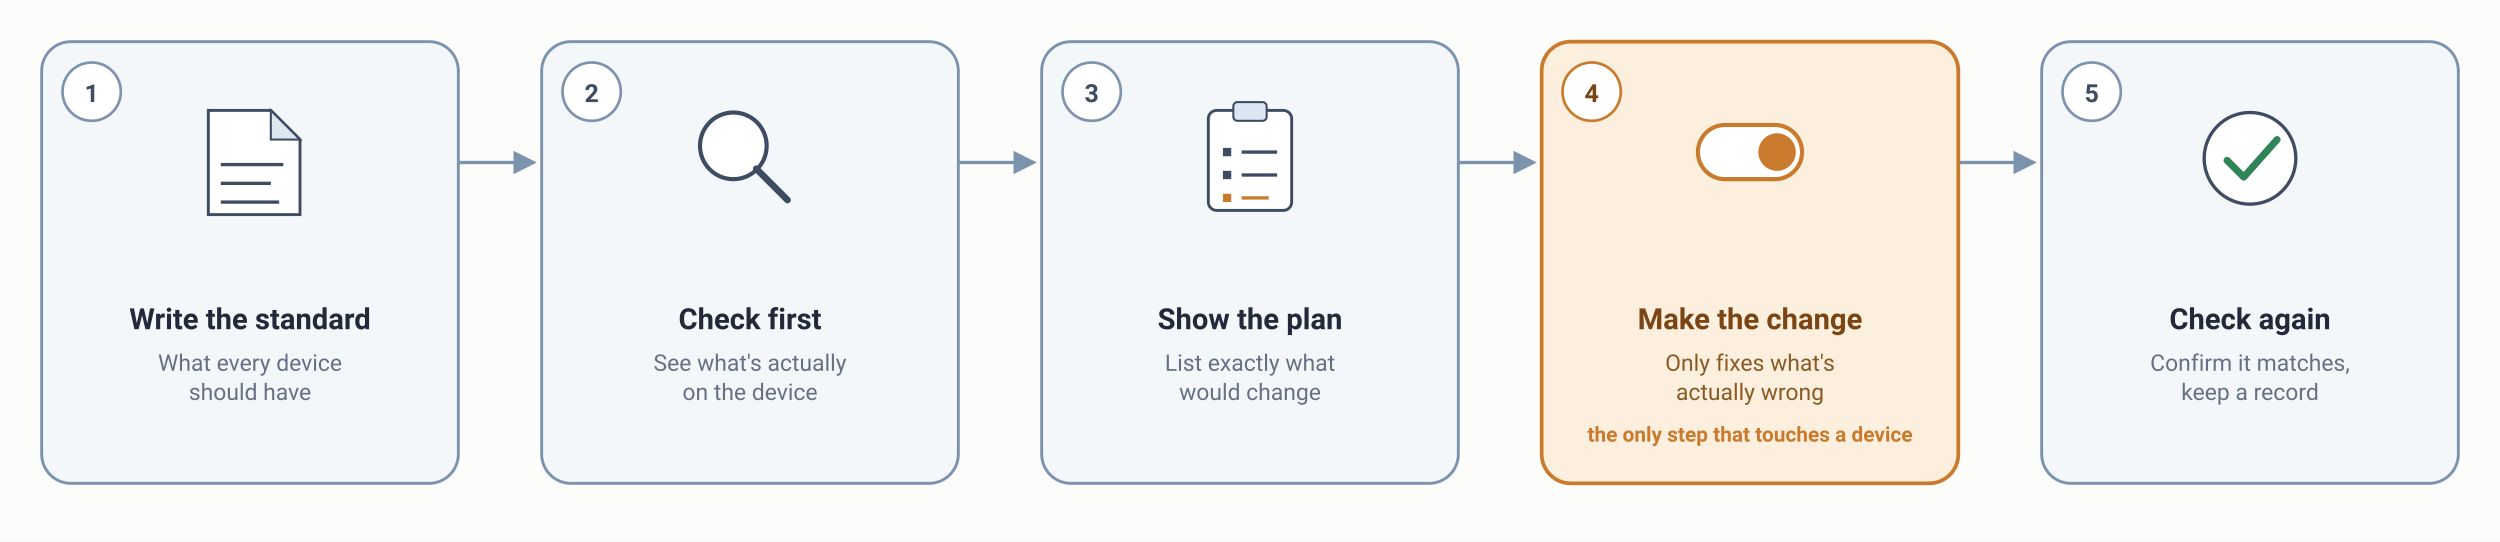
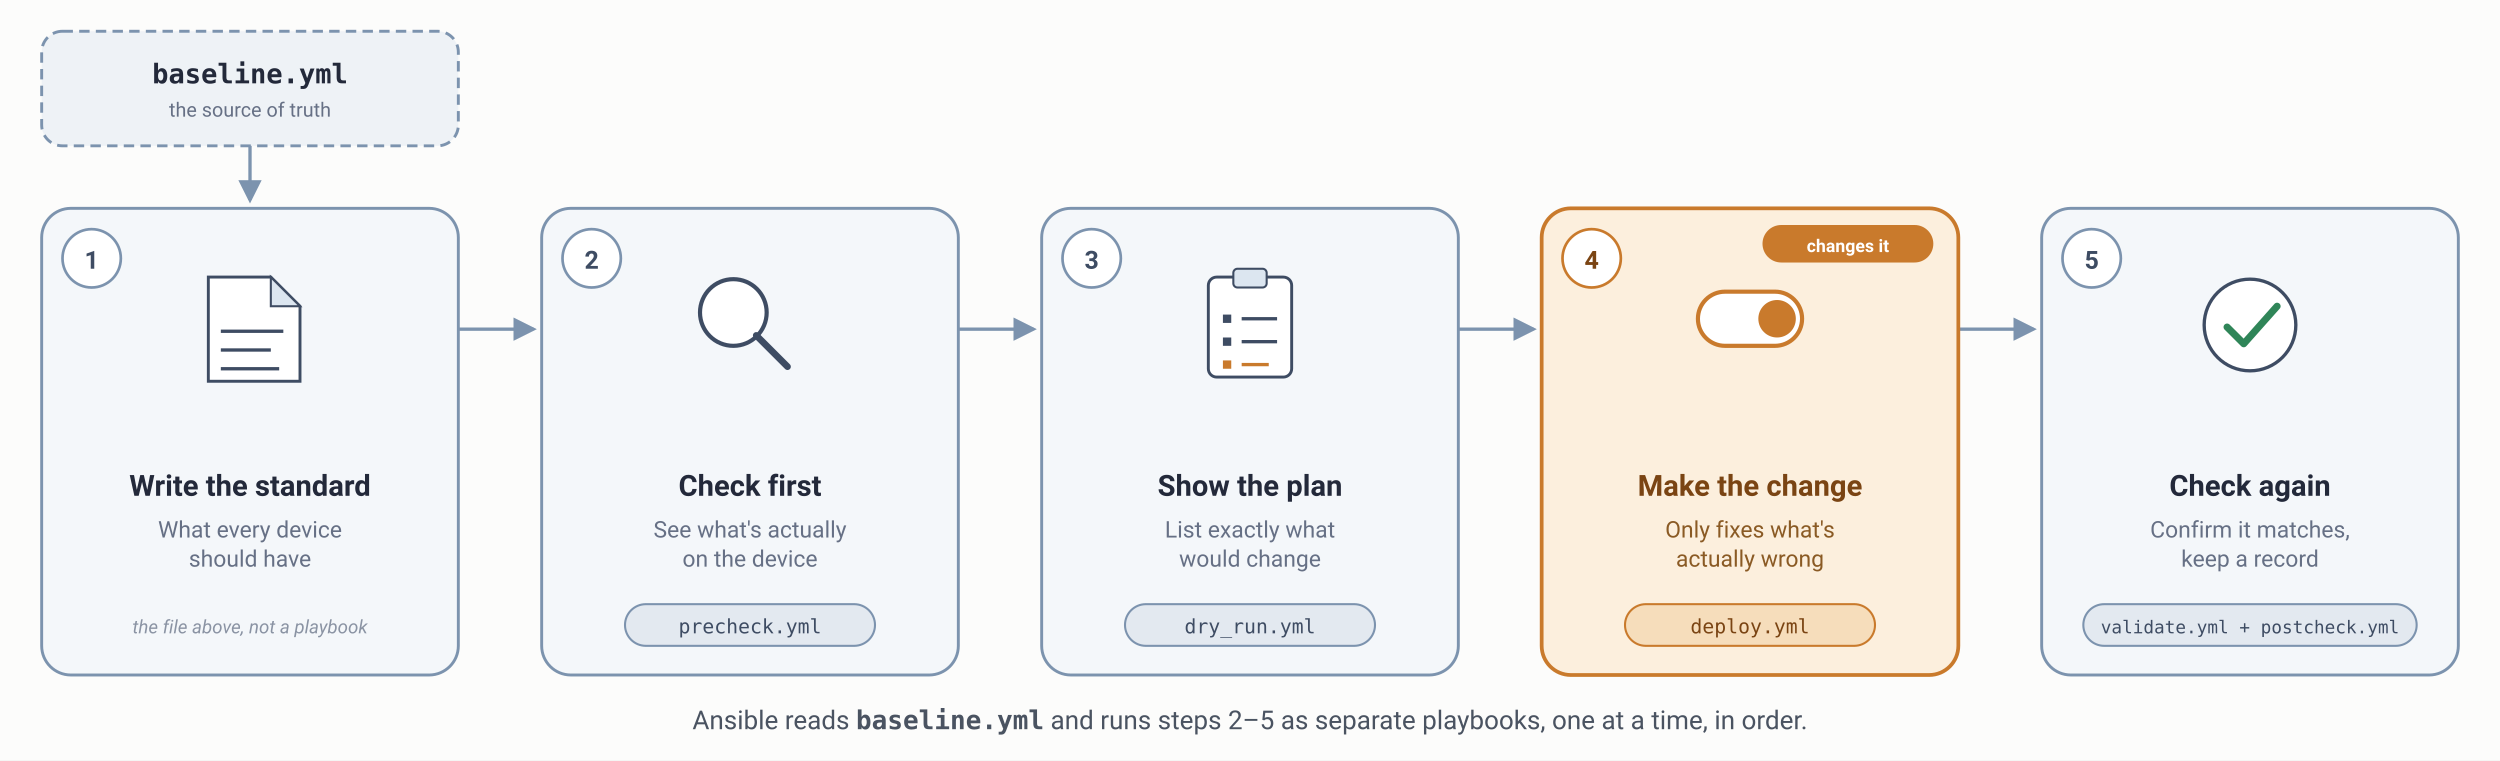
- <svg xmlns="http://www.w3.org/2000/svg" viewBox="0 0 1200 260" font-family="system-ui, -apple-system, Segoe UI, Roboto, sans-serif" role="img" aria-label="Five steps, in order: write the standard once, check what's actually on the device, show the plan for what would change, make only the change that's needed, then check again and keep a record. Only step 4 changes anything on the device.">
-   <rect x="0" y="0" width="1200" height="260" fill="#FCFCFB" />
+ <svg xmlns="http://www.w3.org/2000/svg" viewBox="0 0 1200 365" font-family="system-ui, -apple-system, Segoe UI, Roboto, sans-serif" role="img" aria-label="baseline.yml is the source of truth. Ansible reads it and runs five steps in order, each its own playbook except step 1: write the standard (the baseline.yml file itself), check first (precheck.yml), show the plan (dry_run.yml), make the change (deploy.yml, the only step that touches a device), and check again (validate.yml then postcheck.yml).">
+   <rect x="0" y="0" width="1200" height="365" fill="#FCFCFB" />
  <defs>
    <marker id="howArrow" viewBox="0 0 10 10" refX="8.5" refY="5" markerWidth="7" markerHeight="7" orient="auto-start-reverse">
      <path d="M0,0 L10,5 L0,10 z" fill="#7C93AE" />
    </marker>
  </defs>
-   <line x1="220" y1="78" x2="256" y2="78" stroke="#7C93AE" stroke-width="1.6" marker-end="url(#howArrow)" />
-   <line x1="460" y1="78" x2="496" y2="78" stroke="#7C93AE" stroke-width="1.6" marker-end="url(#howArrow)" />
-   <line x1="700" y1="78" x2="736" y2="78" stroke="#7C93AE" stroke-width="1.6" marker-end="url(#howArrow)" />
-   <line x1="940" y1="78" x2="976" y2="78" stroke="#7C93AE" stroke-width="1.6" marker-end="url(#howArrow)" />
+   <rect x="20" y="15" width="200" height="55" rx="10" fill="#EEF2F6" stroke="#7C93AE" stroke-width="1.4" stroke-dasharray="5 3" />
+   <text x="120" y="40" text-anchor="middle" font-family="ui-monospace, SFMono-Regular, Menlo, Consolas, monospace" font-size="13" font-weight="700" fill="#23293A">baseline.yml</text>
+   <text x="120" y="56" text-anchor="middle" font-size="9.5" fill="#667085">the source of truth</text>
+   <line x1="120" y1="70" x2="120" y2="96" stroke="#7C93AE" stroke-width="1.6" marker-end="url(#howArrow)" />
+   <line x1="220" y1="158" x2="256" y2="158" stroke="#7C93AE" stroke-width="1.6" marker-end="url(#howArrow)" />
+   <line x1="460" y1="158" x2="496" y2="158" stroke="#7C93AE" stroke-width="1.6" marker-end="url(#howArrow)" />
+   <line x1="700" y1="158" x2="736" y2="158" stroke="#7C93AE" stroke-width="1.6" marker-end="url(#howArrow)" />
+   <line x1="940" y1="158" x2="976" y2="158" stroke="#7C93AE" stroke-width="1.6" marker-end="url(#howArrow)" />
  <g>
-     <rect x="20" y="20" width="200" height="212" rx="14" fill="#F4F7FA" stroke="#7C93AE" stroke-width="1.4" />
-     <circle cx="44" cy="44" r="14" fill="#FFFFFF" stroke="#7C93AE" stroke-width="1.3" />
-     <text x="44" y="49" text-anchor="middle" font-size="12" font-weight="700" fill="#3E4C63">1</text>
-     <path d="M100,53 h30 l14,14 v36 h-44 z" fill="#FFFFFF" stroke="#3E4C63" stroke-width="1.4" />
-     <path d="M130,53 v14 h14 z" fill="#DCE6F0" stroke="#3E4C63" stroke-width="1" />
-     <line x1="106" y1="79" x2="136" y2="79" stroke="#3E4C63" stroke-width="1.6" />
-     <line x1="106" y1="88" x2="130" y2="88" stroke="#3E4C63" stroke-width="1.6" />
-     <line x1="106" y1="97" x2="134" y2="97" stroke="#3E4C63" stroke-width="1.6" />
-     <text x="120" y="158" text-anchor="middle" font-size="14" font-weight="700" fill="#23293A">Write the standard</text>
-     <text x="120" y="178" text-anchor="middle" font-size="11" fill="#667085">What every device</text>
-     <text x="120" y="192" text-anchor="middle" font-size="11" fill="#667085">should have</text>
+     <rect x="20" y="100" width="200" height="224" rx="14" fill="#F4F7FA" stroke="#7C93AE" stroke-width="1.4" />
+     <circle cx="44" cy="124" r="14" fill="#FFFFFF" stroke="#7C93AE" stroke-width="1.3" />
+     <text x="44" y="129" text-anchor="middle" font-size="12" font-weight="700" fill="#3E4C63">1</text>
+     <path d="M100,133 h30 l14,14 v36 h-44 z" fill="#FFFFFF" stroke="#3E4C63" stroke-width="1.4" />
+     <path d="M130,133 v14 h14 z" fill="#DCE6F0" stroke="#3E4C63" stroke-width="1" />
+     <line x1="106" y1="159" x2="136" y2="159" stroke="#3E4C63" stroke-width="1.6" />
+     <line x1="106" y1="168" x2="130" y2="168" stroke="#3E4C63" stroke-width="1.6" />
+     <line x1="106" y1="177" x2="134" y2="177" stroke="#3E4C63" stroke-width="1.6" />
+     <text x="120" y="238" text-anchor="middle" font-size="14" font-weight="700" fill="#23293A">Write the standard</text>
+     <text x="120" y="258" text-anchor="middle" font-size="11" fill="#667085">What every device</text>
+     <text x="120" y="272" text-anchor="middle" font-size="11" fill="#667085">should have</text>
+     <text x="120" y="304" text-anchor="middle" font-size="9" font-style="italic" fill="#8A93A3">the file above, not a playbook</text>
  </g>
  <g>
-     <rect x="260" y="20" width="200" height="212" rx="14" fill="#F4F7FA" stroke="#7C93AE" stroke-width="1.4" />
-     <circle cx="284" cy="44" r="14" fill="#FFFFFF" stroke="#7C93AE" stroke-width="1.3" />
-     <text x="284" y="49" text-anchor="middle" font-size="12" font-weight="700" fill="#3E4C63">2</text>
-     <circle cx="352" cy="70" r="16" fill="#FFFFFF" stroke="#3E4C63" stroke-width="2" />
-     <line x1="363" y1="81" x2="378" y2="96" stroke="#3E4C63" stroke-width="3.2" stroke-linecap="round" />
-     <text x="360" y="158" text-anchor="middle" font-size="14" font-weight="700" fill="#23293A">Check first</text>
-     <text x="360" y="178" text-anchor="middle" font-size="11" fill="#667085">See what's actually</text>
-     <text x="360" y="192" text-anchor="middle" font-size="11" fill="#667085">on the device</text>
+     <rect x="260" y="100" width="200" height="224" rx="14" fill="#F4F7FA" stroke="#7C93AE" stroke-width="1.4" />
+     <circle cx="284" cy="124" r="14" fill="#FFFFFF" stroke="#7C93AE" stroke-width="1.3" />
+     <text x="284" y="129" text-anchor="middle" font-size="12" font-weight="700" fill="#3E4C63">2</text>
+     <circle cx="352" cy="150" r="16" fill="#FFFFFF" stroke="#3E4C63" stroke-width="2" />
+     <line x1="363" y1="161" x2="378" y2="176" stroke="#3E4C63" stroke-width="3.2" stroke-linecap="round" />
+     <text x="360" y="238" text-anchor="middle" font-size="14" font-weight="700" fill="#23293A">Check first</text>
+     <text x="360" y="258" text-anchor="middle" font-size="11" fill="#667085">See what's actually</text>
+     <text x="360" y="272" text-anchor="middle" font-size="11" fill="#667085">on the device</text>
+     <rect x="300" y="290" width="120" height="20" rx="10" fill="#E3E9F0" stroke="#7C93AE" stroke-width="1" />
+     <text x="360" y="304" text-anchor="middle" font-family="ui-monospace, SFMono-Regular, Menlo, Consolas, monospace" font-size="9.5" fill="#3E4C63">precheck.yml</text>
  </g>
  <g>
-     <rect x="500" y="20" width="200" height="212" rx="14" fill="#F4F7FA" stroke="#7C93AE" stroke-width="1.4" />
-     <circle cx="524" cy="44" r="14" fill="#FFFFFF" stroke="#7C93AE" stroke-width="1.3" />
-     <text x="524" y="49" text-anchor="middle" font-size="12" font-weight="700" fill="#3E4C63">3</text>
-     <rect x="580" y="53" width="40" height="48" rx="4" fill="#FFFFFF" stroke="#3E4C63" stroke-width="1.4" />
-     <rect x="592" y="49" width="16" height="9" rx="2" fill="#DCE6F0" stroke="#3E4C63" stroke-width="1" />
-     <rect x="587" y="71" width="4" height="4" fill="#3E4C63" />
-     <line x1="596" y1="73" x2="613" y2="73" stroke="#3E4C63" stroke-width="1.6" />
-     <rect x="587" y="82" width="4" height="4" fill="#3E4C63" />
-     <line x1="596" y1="84" x2="613" y2="84" stroke="#3E4C63" stroke-width="1.6" />
-     <rect x="587" y="93" width="4" height="4" fill="#C97A2C" />
-     <line x1="596" y1="95" x2="609" y2="95" stroke="#C97A2C" stroke-width="1.6" />
-     <text x="600" y="158" text-anchor="middle" font-size="14" font-weight="700" fill="#23293A">Show the plan</text>
-     <text x="600" y="178" text-anchor="middle" font-size="11" fill="#667085">List exactly what</text>
-     <text x="600" y="192" text-anchor="middle" font-size="11" fill="#667085">would change</text>
+     <rect x="500" y="100" width="200" height="224" rx="14" fill="#F4F7FA" stroke="#7C93AE" stroke-width="1.4" />
+     <circle cx="524" cy="124" r="14" fill="#FFFFFF" stroke="#7C93AE" stroke-width="1.3" />
+     <text x="524" y="129" text-anchor="middle" font-size="12" font-weight="700" fill="#3E4C63">3</text>
+     <rect x="580" y="133" width="40" height="48" rx="4" fill="#FFFFFF" stroke="#3E4C63" stroke-width="1.4" />
+     <rect x="592" y="129" width="16" height="9" rx="2" fill="#DCE6F0" stroke="#3E4C63" stroke-width="1" />
+     <rect x="587" y="151" width="4" height="4" fill="#3E4C63" />
+     <line x1="596" y1="153" x2="613" y2="153" stroke="#3E4C63" stroke-width="1.6" />
+     <rect x="587" y="162" width="4" height="4" fill="#3E4C63" />
+     <line x1="596" y1="164" x2="613" y2="164" stroke="#3E4C63" stroke-width="1.6" />
+     <rect x="587" y="173" width="4" height="4" fill="#C97A2C" />
+     <line x1="596" y1="175" x2="609" y2="175" stroke="#C97A2C" stroke-width="1.6" />
+     <text x="600" y="238" text-anchor="middle" font-size="14" font-weight="700" fill="#23293A">Show the plan</text>
+     <text x="600" y="258" text-anchor="middle" font-size="11" fill="#667085">List exactly what</text>
+     <text x="600" y="272" text-anchor="middle" font-size="11" fill="#667085">would change</text>
+     <rect x="540" y="290" width="120" height="20" rx="10" fill="#E3E9F0" stroke="#7C93AE" stroke-width="1" />
+     <text x="600" y="304" text-anchor="middle" font-family="ui-monospace, SFMono-Regular, Menlo, Consolas, monospace" font-size="9.5" fill="#3E4C63">dry_run.yml</text>
  </g>
  <g>
-     <rect x="740" y="20" width="200" height="212" rx="14" fill="#FCEFDD" stroke="#C97A2C" stroke-width="1.8" />
-     <circle cx="764" cy="44" r="14" fill="#FFFFFF" stroke="#C97A2C" stroke-width="1.3" />
-     <text x="764" y="49" text-anchor="middle" font-size="12" font-weight="700" fill="#7A4413">4</text>
-     <rect x="815" y="60" width="50" height="26" rx="13" fill="#FFFFFF" stroke="#C97A2C" stroke-width="2" />
-     <circle cx="853" cy="73" r="9" fill="#C97A2C" />
-     <text x="840" y="158" text-anchor="middle" font-size="14" font-weight="700" fill="#7A4413">Make the change</text>
-     <text x="840" y="178" text-anchor="middle" font-size="11" fill="#8A5A24">Only fixes what's</text>
-     <text x="840" y="192" text-anchor="middle" font-size="11" fill="#8A5A24">actually wrong</text>
-     <text x="840" y="212" text-anchor="middle" font-size="10" font-weight="700" fill="#C97A2C">the only step that touches a device</text>
+     <rect x="740" y="100" width="200" height="224" rx="14" fill="#FCEFDD" stroke="#C97A2C" stroke-width="1.8" />
+     <circle cx="764" cy="124" r="14" fill="#FFFFFF" stroke="#C97A2C" stroke-width="1.3" />
+     <text x="764" y="129" text-anchor="middle" font-size="12" font-weight="700" fill="#7A4413">4</text>
+     <rect x="846" y="108" width="82" height="18" rx="9" fill="#C97A2C" />
+     <text x="887" y="121" text-anchor="middle" font-size="8.5" font-weight="700" fill="#FFFFFF">changes it</text>
+     <rect x="815" y="140" width="50" height="26" rx="13" fill="#FFFFFF" stroke="#C97A2C" stroke-width="2" />
+     <circle cx="853" cy="153" r="9" fill="#C97A2C" />
+     <text x="840" y="238" text-anchor="middle" font-size="14" font-weight="700" fill="#7A4413">Make the change</text>
+     <text x="840" y="258" text-anchor="middle" font-size="11" fill="#8A5A24">Only fixes what's</text>
+     <text x="840" y="272" text-anchor="middle" font-size="11" fill="#8A5A24">actually wrong</text>
+     <rect x="780" y="290" width="120" height="20" rx="10" fill="#F6DDBB" stroke="#C97A2C" stroke-width="1" />
+     <text x="840" y="304" text-anchor="middle" font-family="ui-monospace, SFMono-Regular, Menlo, Consolas, monospace" font-size="9.5" fill="#7A4413">deploy.yml</text>
  </g>
  <g>
-     <rect x="980" y="20" width="200" height="212" rx="14" fill="#F4F7FA" stroke="#7C93AE" stroke-width="1.4" />
-     <circle cx="1004" cy="44" r="14" fill="#FFFFFF" stroke="#7C93AE" stroke-width="1.3" />
-     <text x="1004" y="49" text-anchor="middle" font-size="12" font-weight="700" fill="#3E4C63">5</text>
-     <circle cx="1080" cy="76" r="22" fill="#FFFFFF" stroke="#3E4C63" stroke-width="1.6" />
-     <path d="M1069,77 l8,8 l16,-18" fill="none" stroke="#2F8558" stroke-width="3.4" stroke-linecap="round" stroke-linejoin="round" />
-     <text x="1080" y="158" text-anchor="middle" font-size="14" font-weight="700" fill="#23293A">Check again</text>
-     <text x="1080" y="178" text-anchor="middle" font-size="11" fill="#667085">Confirm it matches,</text>
-     <text x="1080" y="192" text-anchor="middle" font-size="11" fill="#667085">keep a record</text>
+     <rect x="980" y="100" width="200" height="224" rx="14" fill="#F4F7FA" stroke="#7C93AE" stroke-width="1.4" />
+     <circle cx="1004" cy="124" r="14" fill="#FFFFFF" stroke="#7C93AE" stroke-width="1.3" />
+     <text x="1004" y="129" text-anchor="middle" font-size="12" font-weight="700" fill="#3E4C63">5</text>
+     <circle cx="1080" cy="156" r="22" fill="#FFFFFF" stroke="#3E4C63" stroke-width="1.6" />
+     <path d="M1069,157 l8,8 l16,-18" fill="none" stroke="#2F8558" stroke-width="3.4" stroke-linecap="round" stroke-linejoin="round" />
+     <text x="1080" y="238" text-anchor="middle" font-size="14" font-weight="700" fill="#23293A">Check again</text>
+     <text x="1080" y="258" text-anchor="middle" font-size="11" fill="#667085">Confirm it matches,</text>
+     <text x="1080" y="272" text-anchor="middle" font-size="11" fill="#667085">keep a record</text>
+     <rect x="1000" y="290" width="160" height="20" rx="10" fill="#E3E9F0" stroke="#7C93AE" stroke-width="1" />
+     <text x="1080" y="304" text-anchor="middle" font-family="ui-monospace, SFMono-Regular, Menlo, Consolas, monospace" font-size="8.5" fill="#3E4C63">validate.yml + postcheck.yml</text>
  </g>
+   <text x="600" y="350" text-anchor="middle" font-size="12.5" fill="#4A5361">Ansible reads <tspan font-family="ui-monospace, SFMono-Regular, Menlo, Consolas, monospace" font-weight="700">baseline.yml</tspan> and runs steps 2–5 as separate playbooks, one at a time, in order.</text>
</svg>
